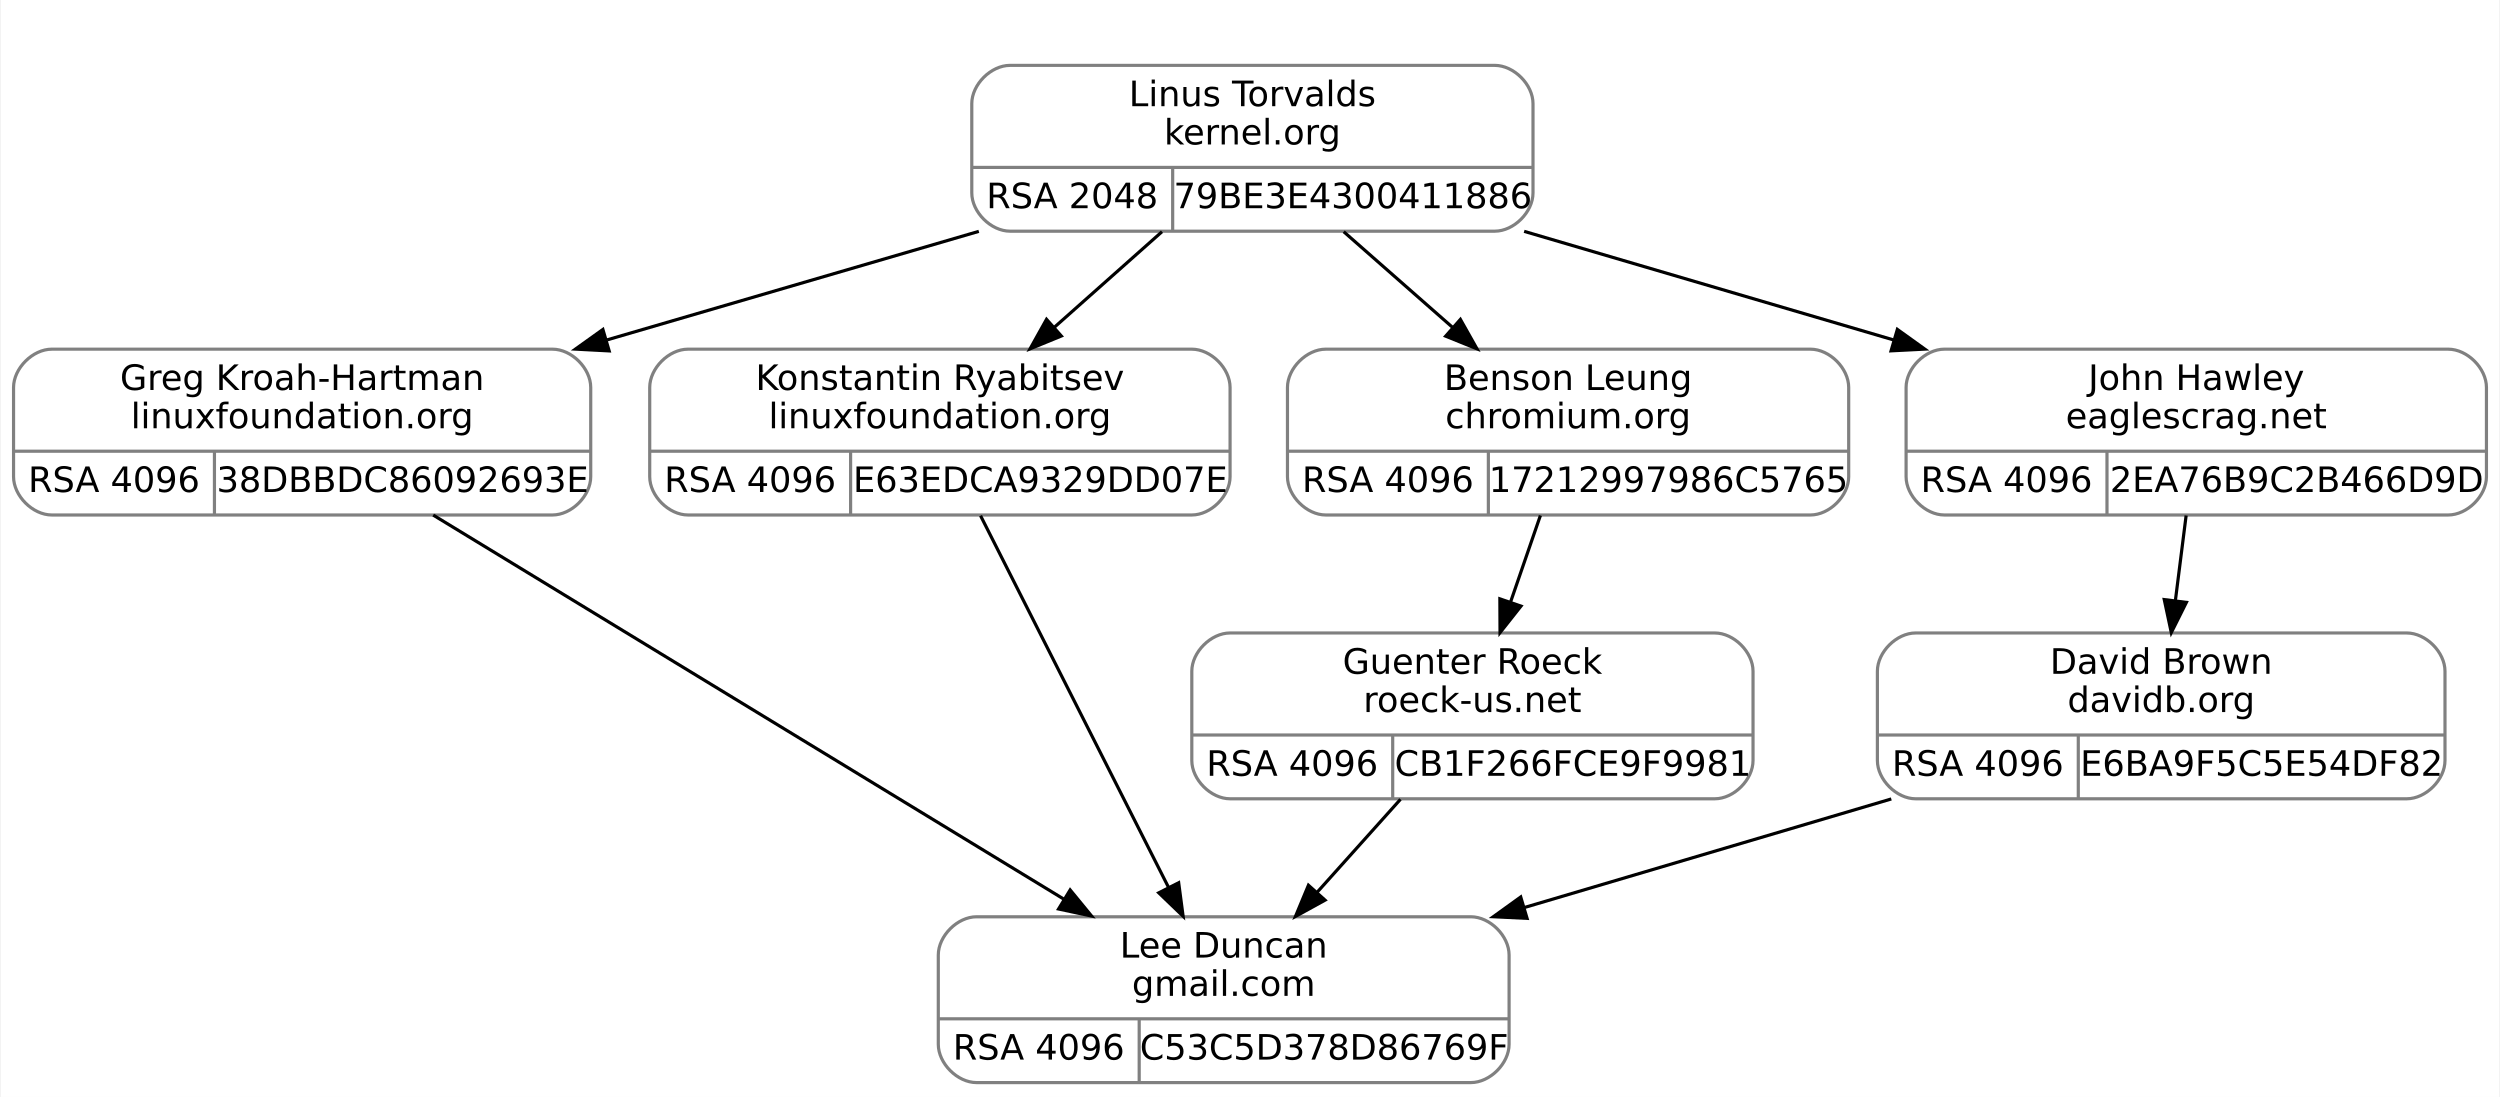
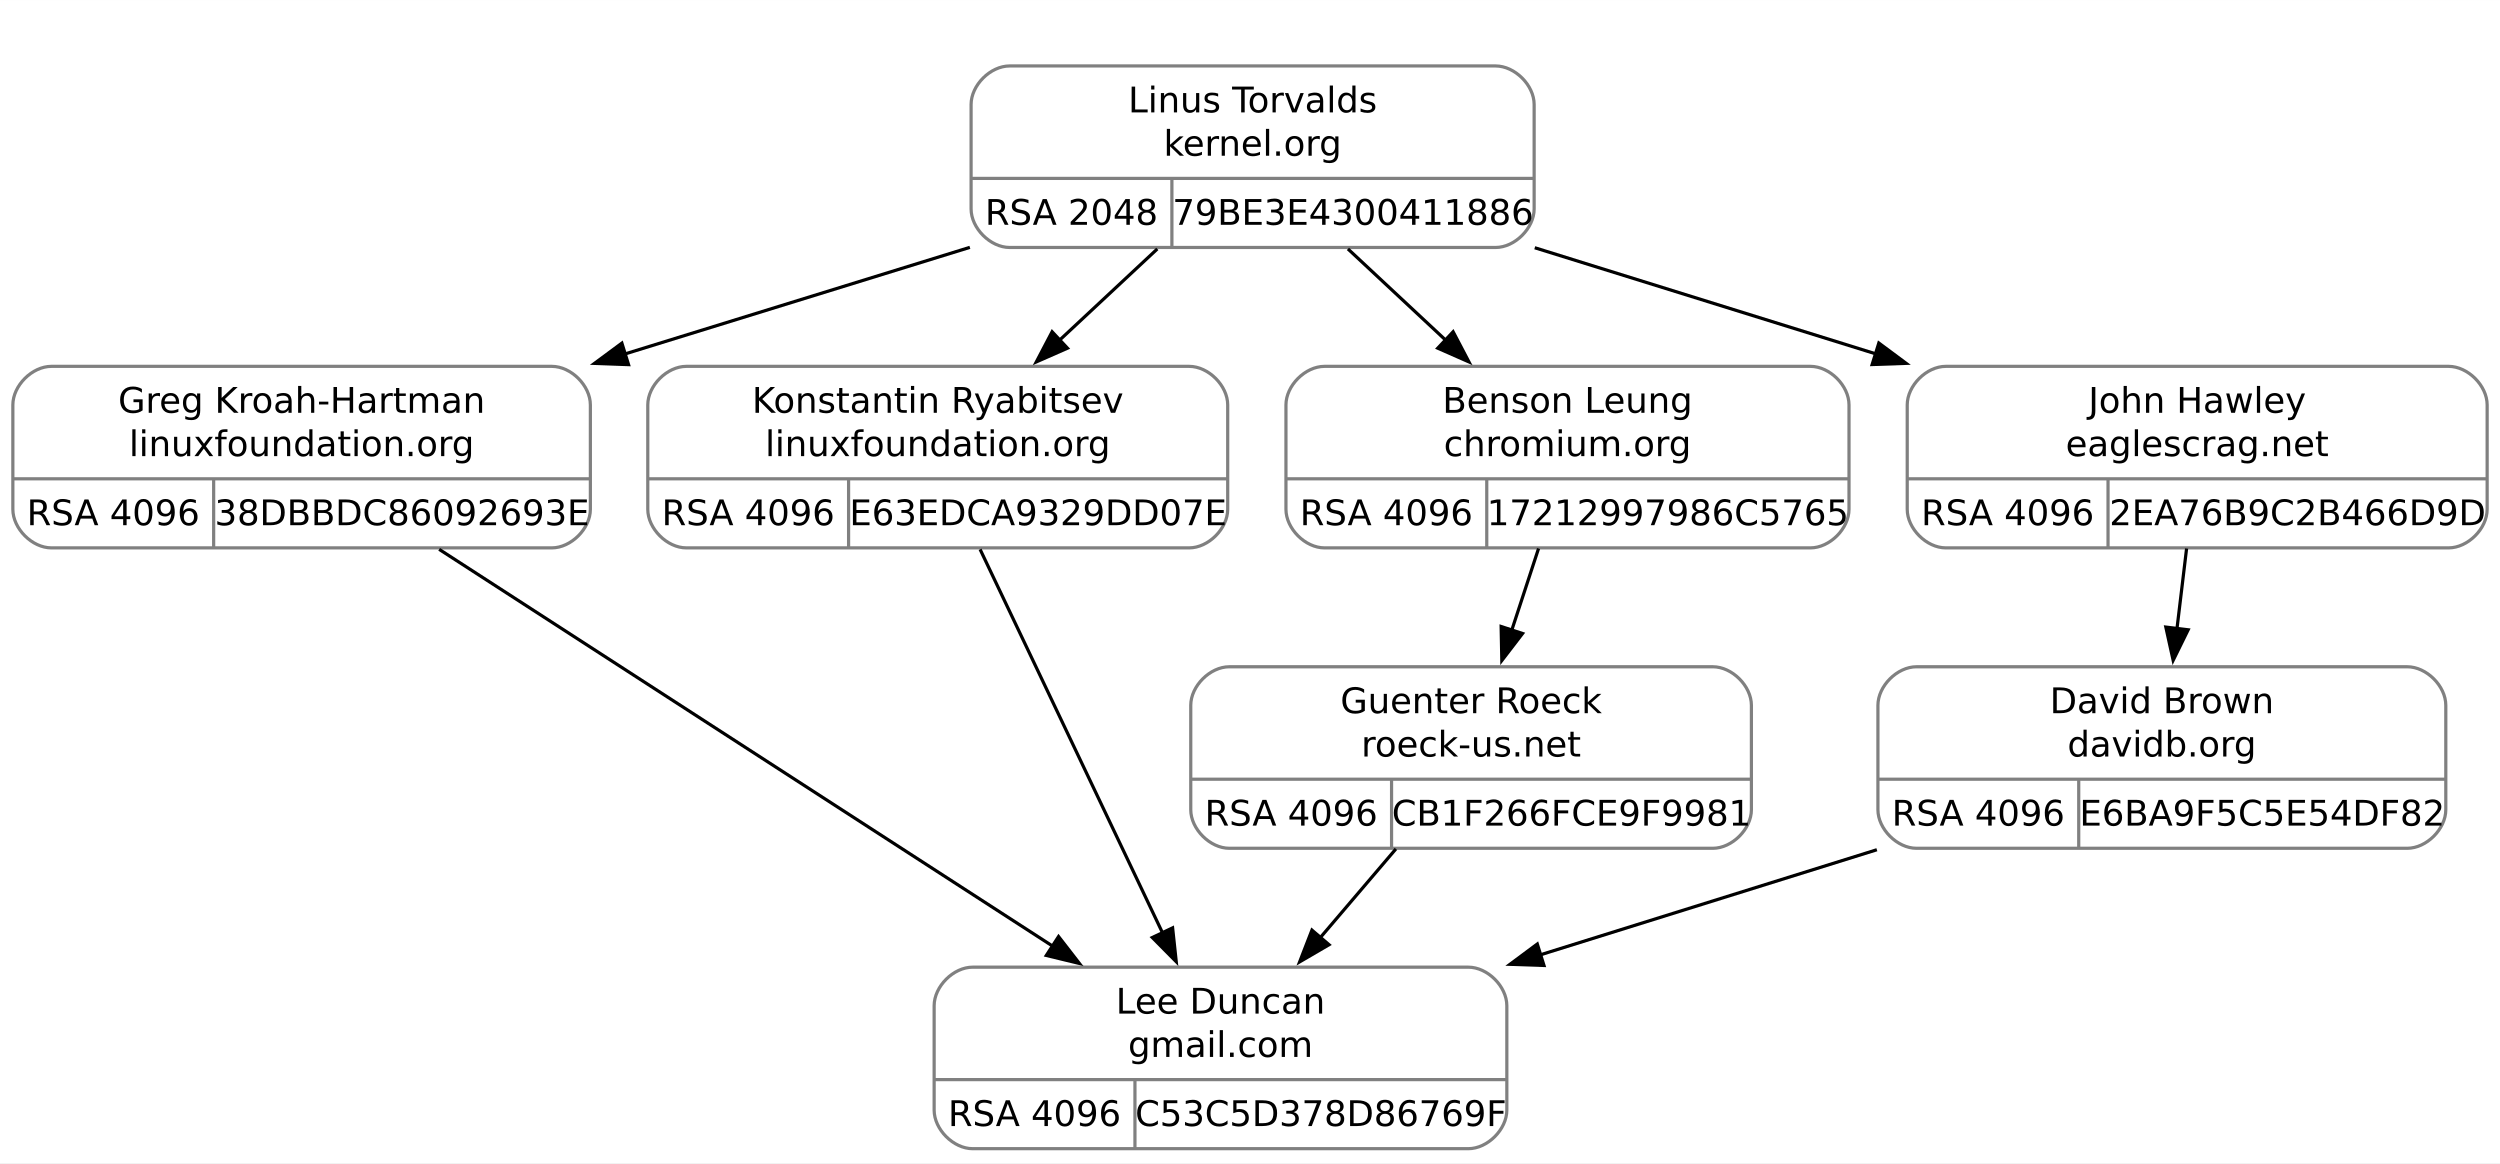
- <svg xmlns="http://www.w3.org/2000/svg" width="784pt" height="344pt" viewBox="0.00 0.00 783.50 344.00">
-   <g id="graph0" class="graph" transform="scale(1 1) rotate(0) translate(4 340)">
-     <polygon fill="white" stroke="transparent" points="-4,4 -4,-340 779.5,-340 779.5,4 -4,4" />
+ <svg xmlns="http://www.w3.org/2000/svg" width="778pt" height="362pt" viewBox="0.00 0.00 778.12 362.00">
+   <g id="graph0" class="graph" transform="scale(1 1) rotate(0) translate(4 358)">
+     <polygon fill="white" stroke="none" points="-4,4 -4,-358 774.12,-358 774.12,4 -4,4" />
    <g id="clust1" class="cluster">
-       <polygon fill="none" stroke="white" points="292.5,-259 292.5,-328 484.5,-328 484.5,-259 292.5,-259" />
+       <polygon fill="none" stroke="white" points="289.88,-272.5 289.88,-346 481.88,-346 481.88,-272.5 289.88,-272.5" />
    </g>
    <g id="node1" class="node">
-       <path fill="none" stroke="gray" d="M12,-178.5C12,-178.5 169,-178.5 169,-178.5 175,-178.5 181,-184.5 181,-190.5 181,-190.5 181,-218.5 181,-218.5 181,-224.5 175,-230.5 169,-230.5 169,-230.5 12,-230.5 12,-230.5 6,-230.5 0,-224.5 0,-218.5 0,-218.5 0,-190.5 0,-190.5 0,-184.5 6,-178.5 12,-178.5" />
-       <text text-anchor="middle" x="90.5" y="-217.7" font-family="droid sans,dejavu sans,helvetica" font-size="11.00">Greg Kroah-Hartman</text>
-       <text text-anchor="middle" x="90.5" y="-205.7" font-family="droid sans,dejavu sans,helvetica" font-size="11.00">linuxfoundation.org</text>
-       <polyline fill="none" stroke="gray" points="0,-198.5 181,-198.5 " />
-       <text text-anchor="middle" x="31.5" y="-185.7" font-family="droid sans,dejavu sans,helvetica" font-size="11.00">RSA 4096</text>
-       <polyline fill="none" stroke="gray" points="63,-178.5 63,-198.5 " />
-       <text text-anchor="middle" x="122" y="-185.7" font-family="droid sans,dejavu sans,helvetica" font-size="11.00">38DBBDC86092693E</text>
+       <path fill="none" stroke="gray" d="M12,-187.5C12,-187.5 167.75,-187.5 167.75,-187.5 173.75,-187.5 179.75,-193.5 179.75,-199.5 179.75,-199.5 179.75,-232 179.75,-232 179.75,-238 173.75,-244 167.75,-244 167.75,-244 12,-244 12,-244 6,-244 0,-238 0,-232 0,-232 0,-199.5 0,-199.5 0,-193.5 6,-187.5 12,-187.5" />
+       <text text-anchor="middle" x="89.88" y="-229.55" font-family="droid sans,dejavu sans,helvetica" font-size="11.00">Greg Kroah-Hartman</text>
+       <text text-anchor="middle" x="89.88" y="-216.05" font-family="droid sans,dejavu sans,helvetica" font-size="11.00">linuxfoundation.org</text>
+       <polyline fill="none" stroke="gray" points="0,-209 179.75,-209" />
+       <text text-anchor="middle" x="31.25" y="-194.55" font-family="droid sans,dejavu sans,helvetica" font-size="11.00">RSA 4096</text>
+       <polyline fill="none" stroke="gray" points="62.5,-187.5 62.5,-209" />
+       <text text-anchor="middle" x="121.12" y="-194.55" font-family="droid sans,dejavu sans,helvetica" font-size="11.00">38DBBDC86092693E</text>
    </g>
    <g id="node3" class="node">
-       <path fill="none" stroke="gray" d="M302,-0.5C302,-0.5 457,-0.5 457,-0.5 463,-0.5 469,-6.5 469,-12.5 469,-12.5 469,-40.5 469,-40.5 469,-46.5 463,-52.5 457,-52.5 457,-52.5 302,-52.5 302,-52.5 296,-52.5 290,-46.5 290,-40.5 290,-40.5 290,-12.5 290,-12.5 290,-6.5 296,-0.5 302,-0.5" />
-       <text text-anchor="middle" x="379.5" y="-39.7" font-family="droid sans,dejavu sans,helvetica" font-size="11.00">Lee Duncan</text>
-       <text text-anchor="middle" x="379.5" y="-27.7" font-family="droid sans,dejavu sans,helvetica" font-size="11.00">gmail.com</text>
-       <polyline fill="none" stroke="gray" points="290,-20.5 469,-20.5 " />
-       <text text-anchor="middle" x="321.5" y="-7.7" font-family="droid sans,dejavu sans,helvetica" font-size="11.00">RSA 4096</text>
-       <polyline fill="none" stroke="gray" points="353,-0.5 353,-20.5 " />
-       <text text-anchor="middle" x="411" y="-7.7" font-family="droid sans,dejavu sans,helvetica" font-size="11.00">C53C5D378D86769F</text>
+       <path fill="none" stroke="gray" d="M298.75,-0.5C298.75,-0.5 453,-0.5 453,-0.5 459,-0.5 465,-6.5 465,-12.5 465,-12.5 465,-45 465,-45 465,-51 459,-57 453,-57 453,-57 298.75,-57 298.75,-57 292.75,-57 286.75,-51 286.75,-45 286.75,-45 286.75,-12.5 286.75,-12.5 286.75,-6.5 292.75,-0.5 298.75,-0.5" />
+       <text text-anchor="middle" x="375.88" y="-42.55" font-family="droid sans,dejavu sans,helvetica" font-size="11.00">Lee Duncan</text>
+       <text text-anchor="middle" x="375.88" y="-29.05" font-family="droid sans,dejavu sans,helvetica" font-size="11.00">gmail.com</text>
+       <polyline fill="none" stroke="gray" points="286.75,-22 465,-22" />
+       <text text-anchor="middle" x="318" y="-7.55" font-family="droid sans,dejavu sans,helvetica" font-size="11.00">RSA 4096</text>
+       <polyline fill="none" stroke="gray" points="349.25,-0.5 349.25,-22" />
+       <text text-anchor="middle" x="407.12" y="-7.55" font-family="droid sans,dejavu sans,helvetica" font-size="11.00">C53C5D378D86769F</text>
    </g>
    <g id="edge2" class="edge">
-       <path fill="none" stroke="black" d="M131.6,-178.47C183.67,-146.76 273.35,-92.14 329.38,-58.02" />
-       <polygon fill="black" stroke="black" points="331.35,-60.92 338.07,-52.73 327.71,-54.94 331.35,-60.92" />
+       <path fill="none" stroke="black" d="M132.69,-187.05C183.7,-154.06 268.89,-98.95 323.7,-63.5" />
+       <polygon fill="black" stroke="black" points="325.47,-66.53 331.96,-58.16 321.66,-60.65 325.47,-66.53" />
    </g>
    <g id="node2" class="node">
-       <path fill="none" stroke="gray" d="M312.5,-267.5C312.5,-267.5 464.5,-267.5 464.5,-267.5 470.5,-267.5 476.5,-273.5 476.5,-279.5 476.5,-279.5 476.5,-307.5 476.5,-307.5 476.5,-313.5 470.5,-319.5 464.5,-319.5 464.5,-319.5 312.5,-319.5 312.5,-319.5 306.5,-319.5 300.5,-313.5 300.5,-307.5 300.5,-307.5 300.5,-279.5 300.5,-279.5 300.5,-273.5 306.5,-267.5 312.5,-267.5" />
-       <text text-anchor="middle" x="388.5" y="-306.7" font-family="droid sans,dejavu sans,helvetica" font-size="11.00">Linus Torvalds</text>
-       <text text-anchor="middle" x="388.5" y="-294.7" font-family="droid sans,dejavu sans,helvetica" font-size="11.00">kernel.org</text>
-       <polyline fill="none" stroke="gray" points="300.5,-287.5 476.5,-287.5 " />
-       <text text-anchor="middle" x="332" y="-274.7" font-family="droid sans,dejavu sans,helvetica" font-size="11.00">RSA 2048</text>
-       <polyline fill="none" stroke="gray" points="363.5,-267.5 363.5,-287.5 " />
-       <text text-anchor="middle" x="420" y="-274.7" font-family="droid sans,dejavu sans,helvetica" font-size="11.00">79BE3E4300411886</text>
+       <path fill="none" stroke="gray" d="M310.25,-281C310.25,-281 461.5,-281 461.5,-281 467.5,-281 473.5,-287 473.5,-293 473.5,-293 473.5,-325.5 473.5,-325.5 473.5,-331.5 467.5,-337.5 461.5,-337.5 461.5,-337.5 310.25,-337.5 310.25,-337.5 304.25,-337.5 298.25,-331.5 298.25,-325.5 298.25,-325.5 298.25,-293 298.25,-293 298.25,-287 304.25,-281 310.25,-281" />
+       <text text-anchor="middle" x="385.88" y="-323.05" font-family="droid sans,dejavu sans,helvetica" font-size="11.00">Linus Torvalds</text>
+       <text text-anchor="middle" x="385.88" y="-309.55" font-family="droid sans,dejavu sans,helvetica" font-size="11.00">kernel.org</text>
+       <polyline fill="none" stroke="gray" points="298.25,-302.5 473.5,-302.5" />
+       <text text-anchor="middle" x="329.5" y="-288.05" font-family="droid sans,dejavu sans,helvetica" font-size="11.00">RSA 2048</text>
+       <polyline fill="none" stroke="gray" points="360.75,-281 360.75,-302.5" />
+       <text text-anchor="middle" x="417.12" y="-288.05" font-family="droid sans,dejavu sans,helvetica" font-size="11.00">79BE3E4300411886</text>
    </g>
    <g id="edge1" class="edge">
-       <path fill="none" stroke="black" d="M302.71,-267.45C266.25,-256.81 223.59,-244.35 186.12,-233.41" />
-       <polygon fill="black" stroke="black" points="186.78,-229.96 176.2,-230.52 184.82,-236.68 186.78,-229.96" />
+       <path fill="none" stroke="black" d="M297.87,-281.04C264.04,-270.59 225.19,-258.58 190.29,-247.79" />
+       <polygon fill="black" stroke="black" points="191.63,-244.54 181.04,-244.93 189.56,-251.23 191.63,-244.54" />
    </g>
    <g id="node4" class="node">
-       <path fill="none" stroke="gray" d="M211.5,-178.5C211.5,-178.5 369.5,-178.5 369.5,-178.5 375.5,-178.5 381.5,-184.5 381.5,-190.5 381.5,-190.5 381.5,-218.5 381.5,-218.5 381.5,-224.5 375.5,-230.5 369.5,-230.5 369.5,-230.5 211.5,-230.5 211.5,-230.5 205.5,-230.5 199.5,-224.5 199.5,-218.5 199.5,-218.5 199.5,-190.5 199.5,-190.5 199.5,-184.5 205.5,-178.5 211.5,-178.5" />
-       <text text-anchor="middle" x="290.5" y="-217.7" font-family="droid sans,dejavu sans,helvetica" font-size="11.00">Konstantin Ryabitsev</text>
-       <text text-anchor="middle" x="290.5" y="-205.7" font-family="droid sans,dejavu sans,helvetica" font-size="11.00">linuxfoundation.org</text>
-       <polyline fill="none" stroke="gray" points="199.5,-198.5 381.5,-198.5 " />
-       <text text-anchor="middle" x="231" y="-185.7" font-family="droid sans,dejavu sans,helvetica" font-size="11.00">RSA 4096</text>
-       <polyline fill="none" stroke="gray" points="262.5,-178.5 262.5,-198.5 " />
-       <text text-anchor="middle" x="322" y="-185.7" font-family="droid sans,dejavu sans,helvetica" font-size="11.00">E63EDCA9329DD07E</text>
+       <path fill="none" stroke="gray" d="M209.62,-187.5C209.62,-187.5 366.12,-187.5 366.12,-187.5 372.12,-187.5 378.12,-193.5 378.12,-199.5 378.12,-199.5 378.12,-232 378.12,-232 378.12,-238 372.12,-244 366.12,-244 366.12,-244 209.62,-244 209.62,-244 203.62,-244 197.62,-238 197.62,-232 197.62,-232 197.62,-199.5 197.62,-199.5 197.62,-193.5 203.62,-187.5 209.62,-187.5" />
+       <text text-anchor="middle" x="287.88" y="-229.55" font-family="droid sans,dejavu sans,helvetica" font-size="11.00">Konstantin Ryabitsev</text>
+       <text text-anchor="middle" x="287.88" y="-216.05" font-family="droid sans,dejavu sans,helvetica" font-size="11.00">linuxfoundation.org</text>
+       <polyline fill="none" stroke="gray" points="197.62,-209 378.12,-209" />
+       <text text-anchor="middle" x="228.88" y="-194.55" font-family="droid sans,dejavu sans,helvetica" font-size="11.00">RSA 4096</text>
+       <polyline fill="none" stroke="gray" points="260.12,-187.5 260.12,-209" />
+       <text text-anchor="middle" x="319.12" y="-194.55" font-family="droid sans,dejavu sans,helvetica" font-size="11.00">E63EDCA9329DD07E</text>
    </g>
    <g id="edge3" class="edge">
-       <path fill="none" stroke="black" d="M360.15,-267.34C349.59,-257.96 337.46,-247.19 326.31,-237.29" />
-       <polygon fill="black" stroke="black" points="328.58,-234.63 318.78,-230.61 323.94,-239.86 328.58,-234.63" />
+       <path fill="none" stroke="black" d="M356.21,-280.55C346.61,-271.59 335.84,-261.53 325.73,-252.1" />
+       <polygon fill="black" stroke="black" points="328.25,-249.66 318.55,-245.39 323.47,-254.77 328.25,-249.66" />
    </g>
    <g id="node5" class="node">
-       <path fill="none" stroke="gray" d="M411.5,-178.5C411.5,-178.5 563.5,-178.5 563.5,-178.5 569.5,-178.5 575.5,-184.5 575.5,-190.5 575.5,-190.5 575.5,-218.5 575.5,-218.5 575.5,-224.5 569.5,-230.5 563.5,-230.5 563.5,-230.5 411.5,-230.5 411.5,-230.5 405.5,-230.5 399.5,-224.5 399.5,-218.5 399.5,-218.5 399.5,-190.5 399.5,-190.5 399.5,-184.5 405.5,-178.5 411.5,-178.5" />
-       <text text-anchor="middle" x="487.5" y="-217.7" font-family="droid sans,dejavu sans,helvetica" font-size="11.00">Benson Leung</text>
-       <text text-anchor="middle" x="487.5" y="-205.7" font-family="droid sans,dejavu sans,helvetica" font-size="11.00">chromium.org</text>
-       <polyline fill="none" stroke="gray" points="399.5,-198.5 575.5,-198.5 " />
-       <text text-anchor="middle" x="431" y="-185.7" font-family="droid sans,dejavu sans,helvetica" font-size="11.00">RSA 4096</text>
-       <polyline fill="none" stroke="gray" points="462.5,-178.5 462.5,-198.5 " />
-       <text text-anchor="middle" x="519" y="-185.7" font-family="droid sans,dejavu sans,helvetica" font-size="11.00">17212997986C5765</text>
+       <path fill="none" stroke="gray" d="M408.25,-187.5C408.25,-187.5 559.5,-187.5 559.5,-187.5 565.5,-187.5 571.5,-193.5 571.5,-199.5 571.5,-199.5 571.5,-232 571.5,-232 571.5,-238 565.5,-244 559.5,-244 559.5,-244 408.25,-244 408.25,-244 402.25,-244 396.25,-238 396.25,-232 396.25,-232 396.25,-199.5 396.25,-199.5 396.25,-193.5 402.25,-187.5 408.25,-187.5" />
+       <text text-anchor="middle" x="483.88" y="-229.55" font-family="droid sans,dejavu sans,helvetica" font-size="11.00">Benson Leung</text>
+       <text text-anchor="middle" x="483.88" y="-216.05" font-family="droid sans,dejavu sans,helvetica" font-size="11.00">chromium.org</text>
+       <polyline fill="none" stroke="gray" points="396.25,-209 571.5,-209" />
+       <text text-anchor="middle" x="427.5" y="-194.55" font-family="droid sans,dejavu sans,helvetica" font-size="11.00">RSA 4096</text>
+       <polyline fill="none" stroke="gray" points="458.75,-187.5 458.75,-209" />
+       <text text-anchor="middle" x="515.12" y="-194.55" font-family="droid sans,dejavu sans,helvetica" font-size="11.00">17212997986C5765</text>
    </g>
    <g id="edge5" class="edge">
-       <path fill="none" stroke="black" d="M417.13,-267.34C427.81,-257.96 440.06,-247.19 451.32,-237.29" />
-       <polygon fill="black" stroke="black" points="453.73,-239.84 458.93,-230.61 449.11,-234.58 453.73,-239.84" />
+       <path fill="none" stroke="black" d="M415.54,-280.55C425.14,-271.59 435.91,-261.53 446.02,-252.1" />
+       <polygon fill="black" stroke="black" points="448.28,-254.77 453.2,-245.39 443.5,-249.66 448.28,-254.77" />
    </g>
    <g id="node7" class="node">
-       <path fill="none" stroke="gray" d="M605.5,-178.5C605.5,-178.5 763.5,-178.5 763.5,-178.5 769.5,-178.5 775.5,-184.5 775.5,-190.5 775.5,-190.5 775.5,-218.5 775.5,-218.5 775.5,-224.5 769.5,-230.5 763.5,-230.5 763.5,-230.5 605.5,-230.5 605.5,-230.5 599.5,-230.5 593.5,-224.5 593.5,-218.5 593.5,-218.5 593.5,-190.5 593.5,-190.5 593.5,-184.5 599.5,-178.5 605.5,-178.5" />
-       <text text-anchor="middle" x="684.5" y="-217.7" font-family="droid sans,dejavu sans,helvetica" font-size="11.00">John Hawley</text>
-       <text text-anchor="middle" x="684.5" y="-205.7" font-family="droid sans,dejavu sans,helvetica" font-size="11.00">eaglescrag.net</text>
-       <polyline fill="none" stroke="gray" points="593.5,-198.5 775.5,-198.5 " />
-       <text text-anchor="middle" x="625" y="-185.7" font-family="droid sans,dejavu sans,helvetica" font-size="11.00">RSA 4096</text>
-       <polyline fill="none" stroke="gray" points="656.5,-178.5 656.5,-198.5 " />
-       <text text-anchor="middle" x="716" y="-185.7" font-family="droid sans,dejavu sans,helvetica" font-size="11.00">2EA76B9C2B466D9D</text>
+       <path fill="none" stroke="gray" d="M601.62,-187.5C601.62,-187.5 758.12,-187.5 758.12,-187.5 764.12,-187.5 770.12,-193.5 770.12,-199.5 770.12,-199.5 770.12,-232 770.12,-232 770.12,-238 764.12,-244 758.12,-244 758.12,-244 601.62,-244 601.62,-244 595.62,-244 589.62,-238 589.62,-232 589.62,-232 589.62,-199.5 589.62,-199.5 589.62,-193.5 595.62,-187.5 601.62,-187.5" />
+       <text text-anchor="middle" x="679.88" y="-229.55" font-family="droid sans,dejavu sans,helvetica" font-size="11.00">John Hawley</text>
+       <text text-anchor="middle" x="679.88" y="-216.05" font-family="droid sans,dejavu sans,helvetica" font-size="11.00">eaglescrag.net</text>
+       <polyline fill="none" stroke="gray" points="589.62,-209 770.12,-209" />
+       <text text-anchor="middle" x="620.88" y="-194.55" font-family="droid sans,dejavu sans,helvetica" font-size="11.00">RSA 4096</text>
+       <polyline fill="none" stroke="gray" points="652.12,-187.5 652.12,-209" />
+       <text text-anchor="middle" x="711.12" y="-194.55" font-family="droid sans,dejavu sans,helvetica" font-size="11.00">2EA76B9C2B466D9D</text>
    </g>
    <g id="edge8" class="edge">
-       <path fill="none" stroke="black" d="M473.72,-267.45C509.93,-256.81 552.31,-244.35 589.52,-233.41" />
-       <polygon fill="black" stroke="black" points="590.76,-236.7 599.37,-230.52 588.79,-229.98 590.76,-236.7" />
+       <path fill="none" stroke="black" d="M473.69,-280.92C507.19,-270.49 545.62,-258.53 580.15,-247.79" />
+       <polygon fill="black" stroke="black" points="580.78,-251.26 589.29,-244.94 578.7,-244.57 580.78,-251.26" />
    </g>
    <g id="edge4" class="edge">
-       <path fill="none" stroke="black" d="M303.25,-178.28C318.72,-147.7 344.86,-96.01 362.15,-61.82" />
-       <polygon fill="black" stroke="black" points="365.38,-63.17 366.77,-52.67 359.14,-60.01 365.38,-63.17" />
+       <path fill="none" stroke="black" d="M301.05,-187.05C316.19,-155.22 341.12,-102.8 358.01,-67.31" />
+       <polygon fill="black" stroke="black" points="360.97,-69.23 362.1,-58.7 354.65,-66.23 360.97,-69.23" />
    </g>
    <g id="node6" class="node">
-       <path fill="none" stroke="gray" d="M381.5,-89.5C381.5,-89.5 533.5,-89.5 533.5,-89.5 539.5,-89.5 545.5,-95.5 545.5,-101.5 545.5,-101.5 545.5,-129.5 545.5,-129.5 545.5,-135.5 539.5,-141.5 533.5,-141.5 533.5,-141.5 381.5,-141.5 381.5,-141.5 375.5,-141.5 369.5,-135.5 369.5,-129.5 369.5,-129.5 369.5,-101.5 369.5,-101.5 369.5,-95.5 375.5,-89.5 381.5,-89.5" />
-       <text text-anchor="middle" x="457.5" y="-128.7" font-family="droid sans,dejavu sans,helvetica" font-size="11.00">Guenter Roeck</text>
-       <text text-anchor="middle" x="457.5" y="-116.7" font-family="droid sans,dejavu sans,helvetica" font-size="11.00">roeck-us.net</text>
-       <polyline fill="none" stroke="gray" points="369.5,-109.5 545.5,-109.5 " />
-       <text text-anchor="middle" x="401" y="-96.7" font-family="droid sans,dejavu sans,helvetica" font-size="11.00">RSA 4096</text>
-       <polyline fill="none" stroke="gray" points="432.5,-89.5 432.5,-109.5 " />
-       <text text-anchor="middle" x="489" y="-96.7" font-family="droid sans,dejavu sans,helvetica" font-size="11.00">CB1F266FCE9F9981</text>
+       <path fill="none" stroke="gray" d="M378.62,-94C378.62,-94 529.12,-94 529.12,-94 535.12,-94 541.12,-100 541.12,-106 541.12,-106 541.12,-138.5 541.12,-138.5 541.12,-144.5 535.12,-150.5 529.12,-150.5 529.12,-150.5 378.62,-150.5 378.62,-150.5 372.62,-150.5 366.62,-144.5 366.62,-138.5 366.62,-138.5 366.62,-106 366.62,-106 366.62,-100 372.62,-94 378.62,-94" />
+       <text text-anchor="middle" x="453.88" y="-136.05" font-family="droid sans,dejavu sans,helvetica" font-size="11.00">Guenter Roeck</text>
+       <text text-anchor="middle" x="453.88" y="-122.55" font-family="droid sans,dejavu sans,helvetica" font-size="11.00">roeck-us.net</text>
+       <polyline fill="none" stroke="gray" points="366.62,-115.5 541.12,-115.5" />
+       <text text-anchor="middle" x="397.88" y="-101.05" font-family="droid sans,dejavu sans,helvetica" font-size="11.00">RSA 4096</text>
+       <polyline fill="none" stroke="gray" points="429.12,-94 429.12,-115.5" />
+       <text text-anchor="middle" x="485.12" y="-101.05" font-family="droid sans,dejavu sans,helvetica" font-size="11.00">CB1F266FCE9F9981</text>
    </g>
    <g id="edge6" class="edge">
-       <path fill="none" stroke="black" d="M478.82,-178.34C475.9,-169.86 472.58,-160.25 469.45,-151.17" />
-       <polygon fill="black" stroke="black" points="472.73,-149.92 466.16,-141.61 466.11,-152.2 472.73,-149.92" />
+       <path fill="none" stroke="black" d="M474.87,-187.3C472.26,-179.32 469.35,-170.45 466.55,-161.92" />
+       <polygon fill="black" stroke="black" points="469.89,-160.85 463.44,-152.44 463.23,-163.03 469.89,-160.85" />
    </g>
    <g id="edge7" class="edge">
-       <path fill="none" stroke="black" d="M434.94,-89.34C426.77,-80.23 417.43,-69.81 408.77,-60.15" />
-       <polygon fill="black" stroke="black" points="411.29,-57.72 402.01,-52.61 406.08,-62.39 411.29,-57.72" />
+       <path fill="none" stroke="black" d="M430.47,-93.8C423.06,-85.1 414.75,-75.35 406.88,-66.13" />
+       <polygon fill="black" stroke="black" points="409.66,-63.99 400.51,-58.65 404.34,-68.53 409.66,-63.99" />
    </g>
    <g id="node8" class="node">
-       <path fill="none" stroke="gray" d="M596.5,-89.5C596.5,-89.5 750.5,-89.5 750.5,-89.5 756.5,-89.5 762.5,-95.5 762.5,-101.5 762.5,-101.5 762.5,-129.5 762.5,-129.5 762.5,-135.5 756.5,-141.5 750.5,-141.5 750.5,-141.5 596.5,-141.5 596.5,-141.5 590.5,-141.5 584.5,-135.5 584.5,-129.5 584.5,-129.5 584.5,-101.5 584.5,-101.5 584.5,-95.5 590.5,-89.5 596.5,-89.5" />
-       <text text-anchor="middle" x="673.5" y="-128.7" font-family="droid sans,dejavu sans,helvetica" font-size="11.00">David Brown</text>
-       <text text-anchor="middle" x="673.5" y="-116.7" font-family="droid sans,dejavu sans,helvetica" font-size="11.00">davidb.org</text>
-       <polyline fill="none" stroke="gray" points="584.5,-109.5 762.5,-109.5 " />
-       <text text-anchor="middle" x="616" y="-96.7" font-family="droid sans,dejavu sans,helvetica" font-size="11.00">RSA 4096</text>
-       <polyline fill="none" stroke="gray" points="647.5,-89.5 647.5,-109.5 " />
-       <text text-anchor="middle" x="705" y="-96.7" font-family="droid sans,dejavu sans,helvetica" font-size="11.00">E6BA9F5C5E54DF82</text>
+       <path fill="none" stroke="gray" d="M592.5,-94C592.5,-94 745.25,-94 745.25,-94 751.25,-94 757.25,-100 757.25,-106 757.25,-106 757.25,-138.5 757.25,-138.5 757.25,-144.5 751.25,-150.5 745.25,-150.5 745.25,-150.5 592.5,-150.5 592.5,-150.5 586.5,-150.5 580.5,-144.5 580.5,-138.5 580.5,-138.5 580.5,-106 580.5,-106 580.5,-100 586.5,-94 592.5,-94" />
+       <text text-anchor="middle" x="668.88" y="-136.05" font-family="droid sans,dejavu sans,helvetica" font-size="11.00">David Brown</text>
+       <text text-anchor="middle" x="668.88" y="-122.55" font-family="droid sans,dejavu sans,helvetica" font-size="11.00">davidb.org</text>
+       <polyline fill="none" stroke="gray" points="580.5,-115.5 757.25,-115.5" />
+       <text text-anchor="middle" x="611.75" y="-101.05" font-family="droid sans,dejavu sans,helvetica" font-size="11.00">RSA 4096</text>
+       <polyline fill="none" stroke="gray" points="643,-94 643,-115.5" />
+       <text text-anchor="middle" x="700.12" y="-101.05" font-family="droid sans,dejavu sans,helvetica" font-size="11.00">E6BA9F5C5E54DF82</text>
    </g>
    <g id="edge9" class="edge">
-       <path fill="none" stroke="black" d="M681.32,-178.34C680.27,-170.04 679.08,-160.65 677.96,-151.75" />
-       <polygon fill="black" stroke="black" points="681.4,-151.09 676.67,-141.61 674.46,-151.97 681.4,-151.09" />
+       <path fill="none" stroke="black" d="M676.57,-187.3C675.63,-179.41 674.57,-170.65 673.56,-162.21" />
+       <polygon fill="black" stroke="black" points="677.06,-162.01 672.39,-152.5 670.11,-162.85 677.06,-162.01" />
    </g>
    <g id="edge10" class="edge">
-       <path fill="none" stroke="black" d="M588.86,-89.45C552.89,-78.81 510.8,-66.35 473.83,-55.41" />
-       <polygon fill="black" stroke="black" points="474.64,-52 464.05,-52.52 472.65,-58.71 474.64,-52" />
+       <path fill="none" stroke="black" d="M580.17,-93.55C547.11,-83.23 509.38,-71.44 475.42,-60.84" />
+       <polygon fill="black" stroke="black" points="476.56,-57.53 465.98,-57.89 474.48,-64.21 476.56,-57.53" />
    </g>
  </g>
</svg>
